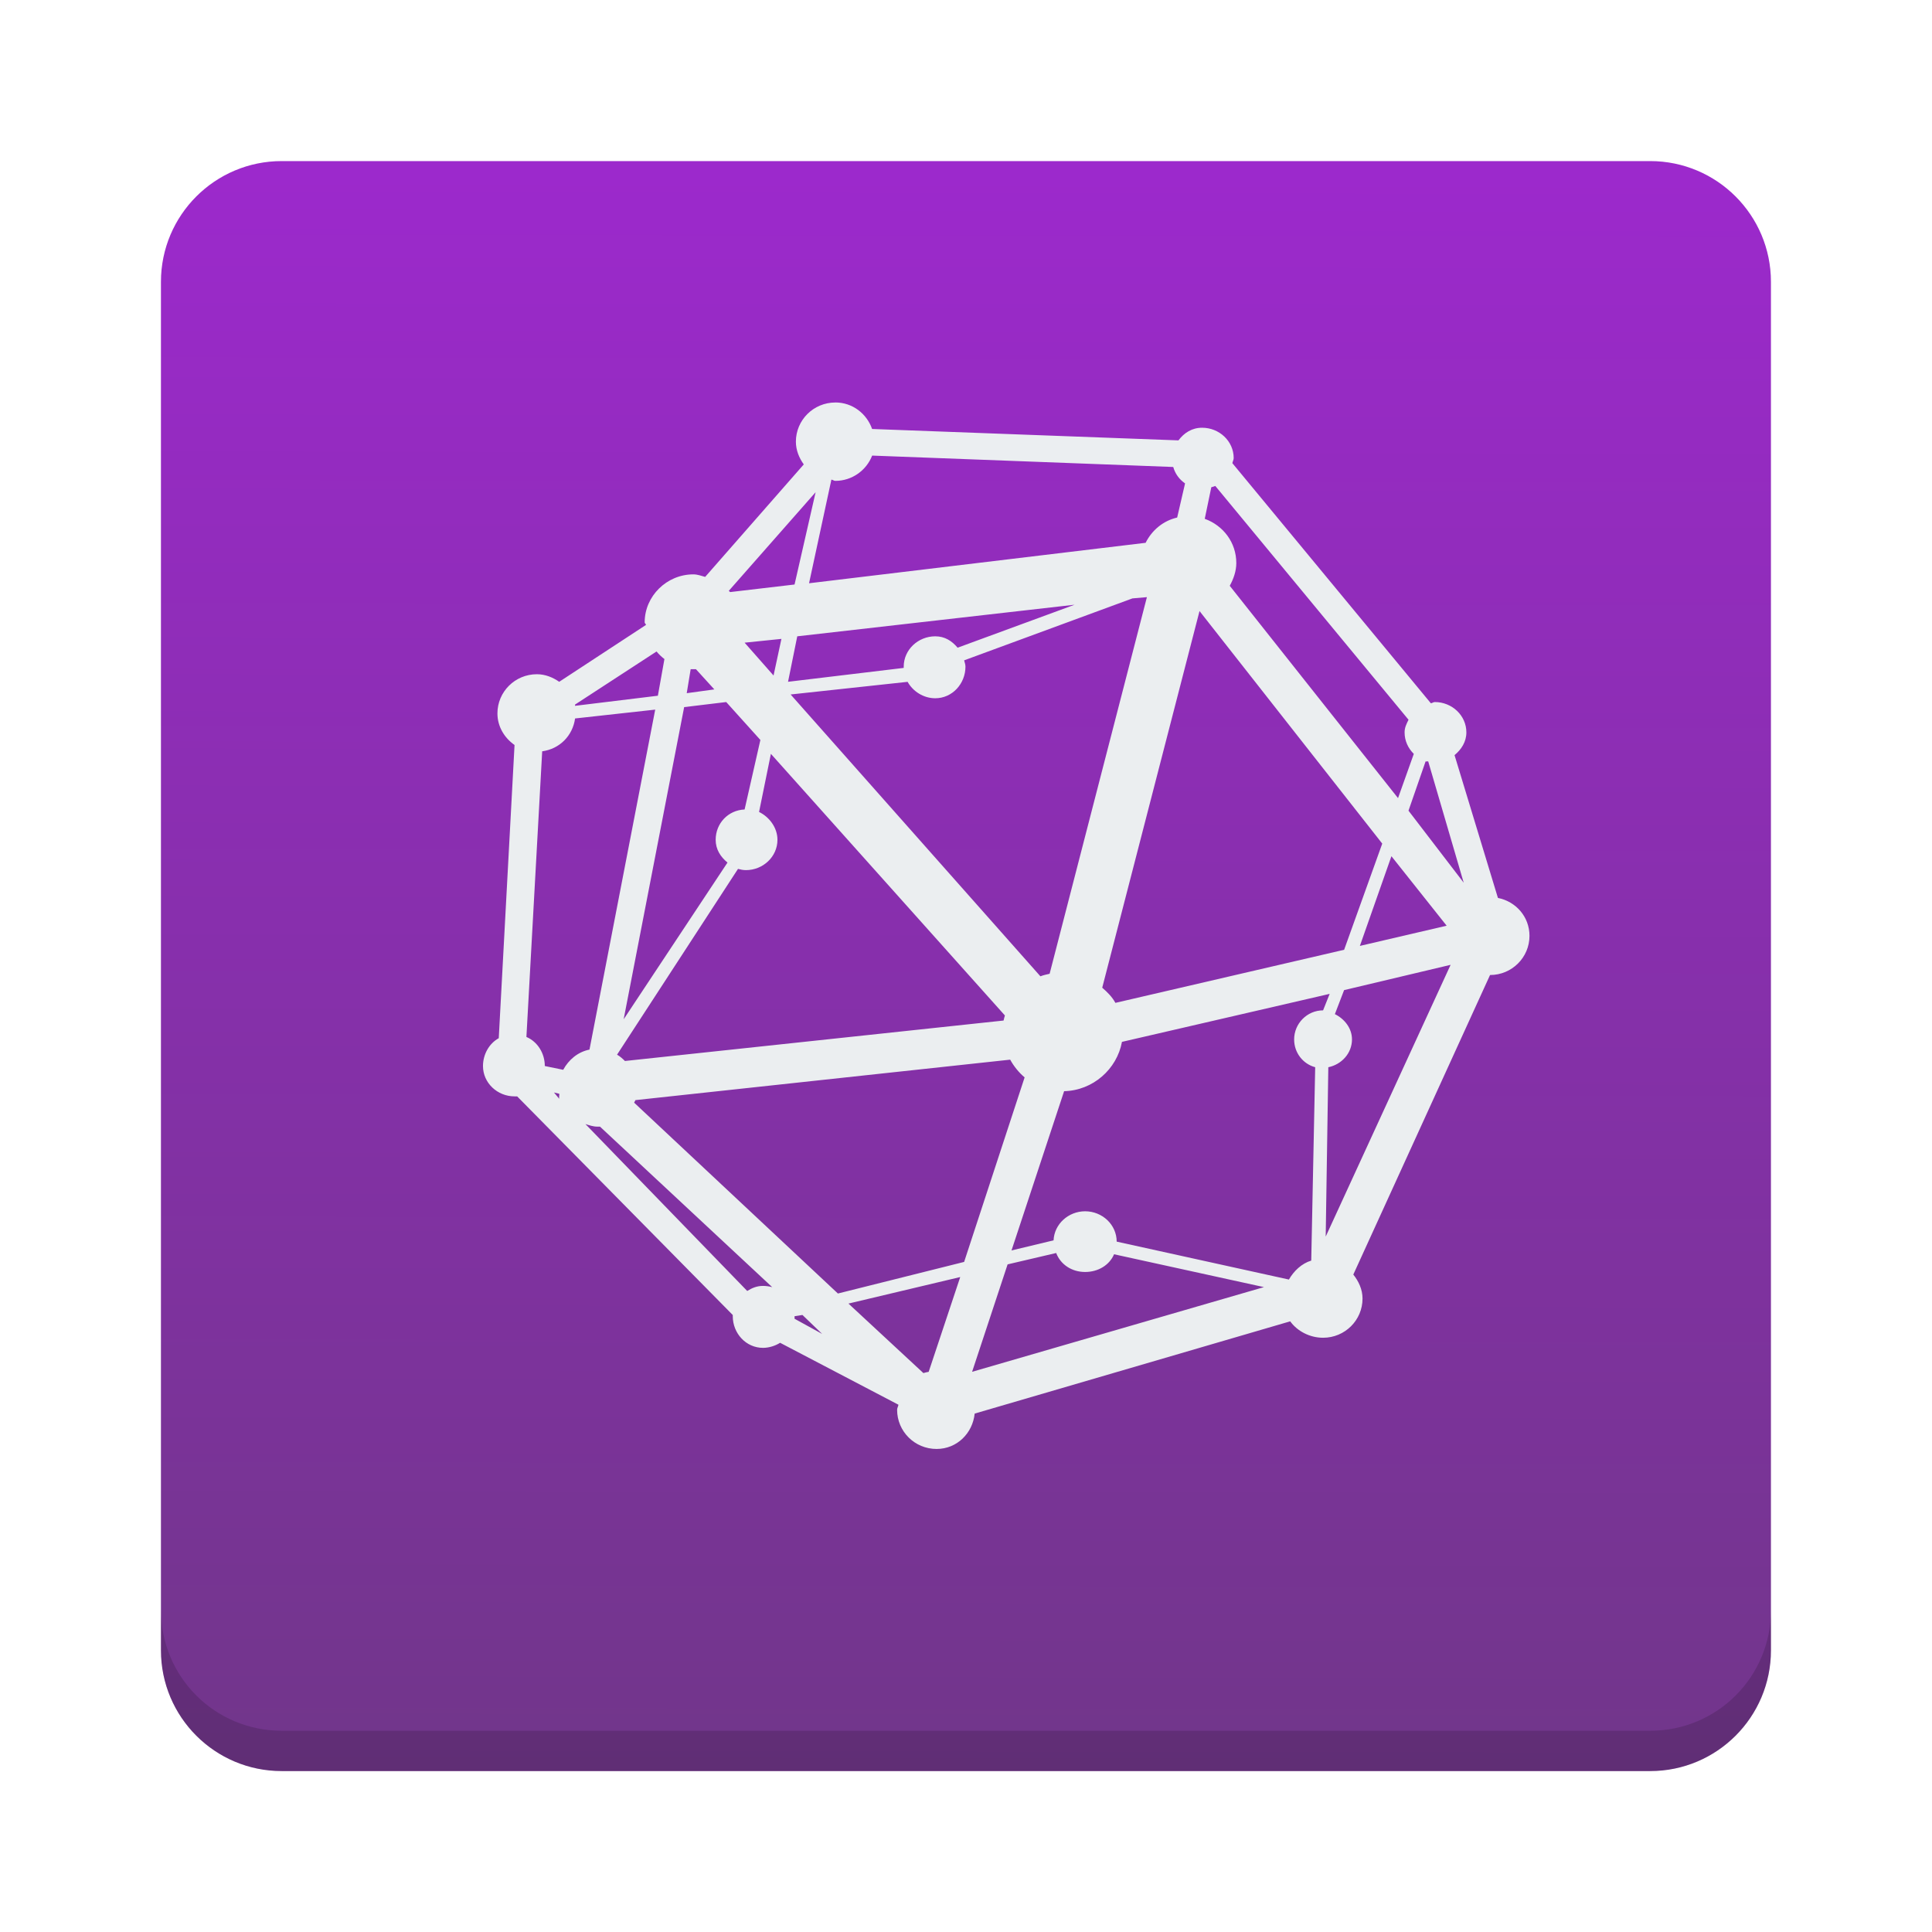
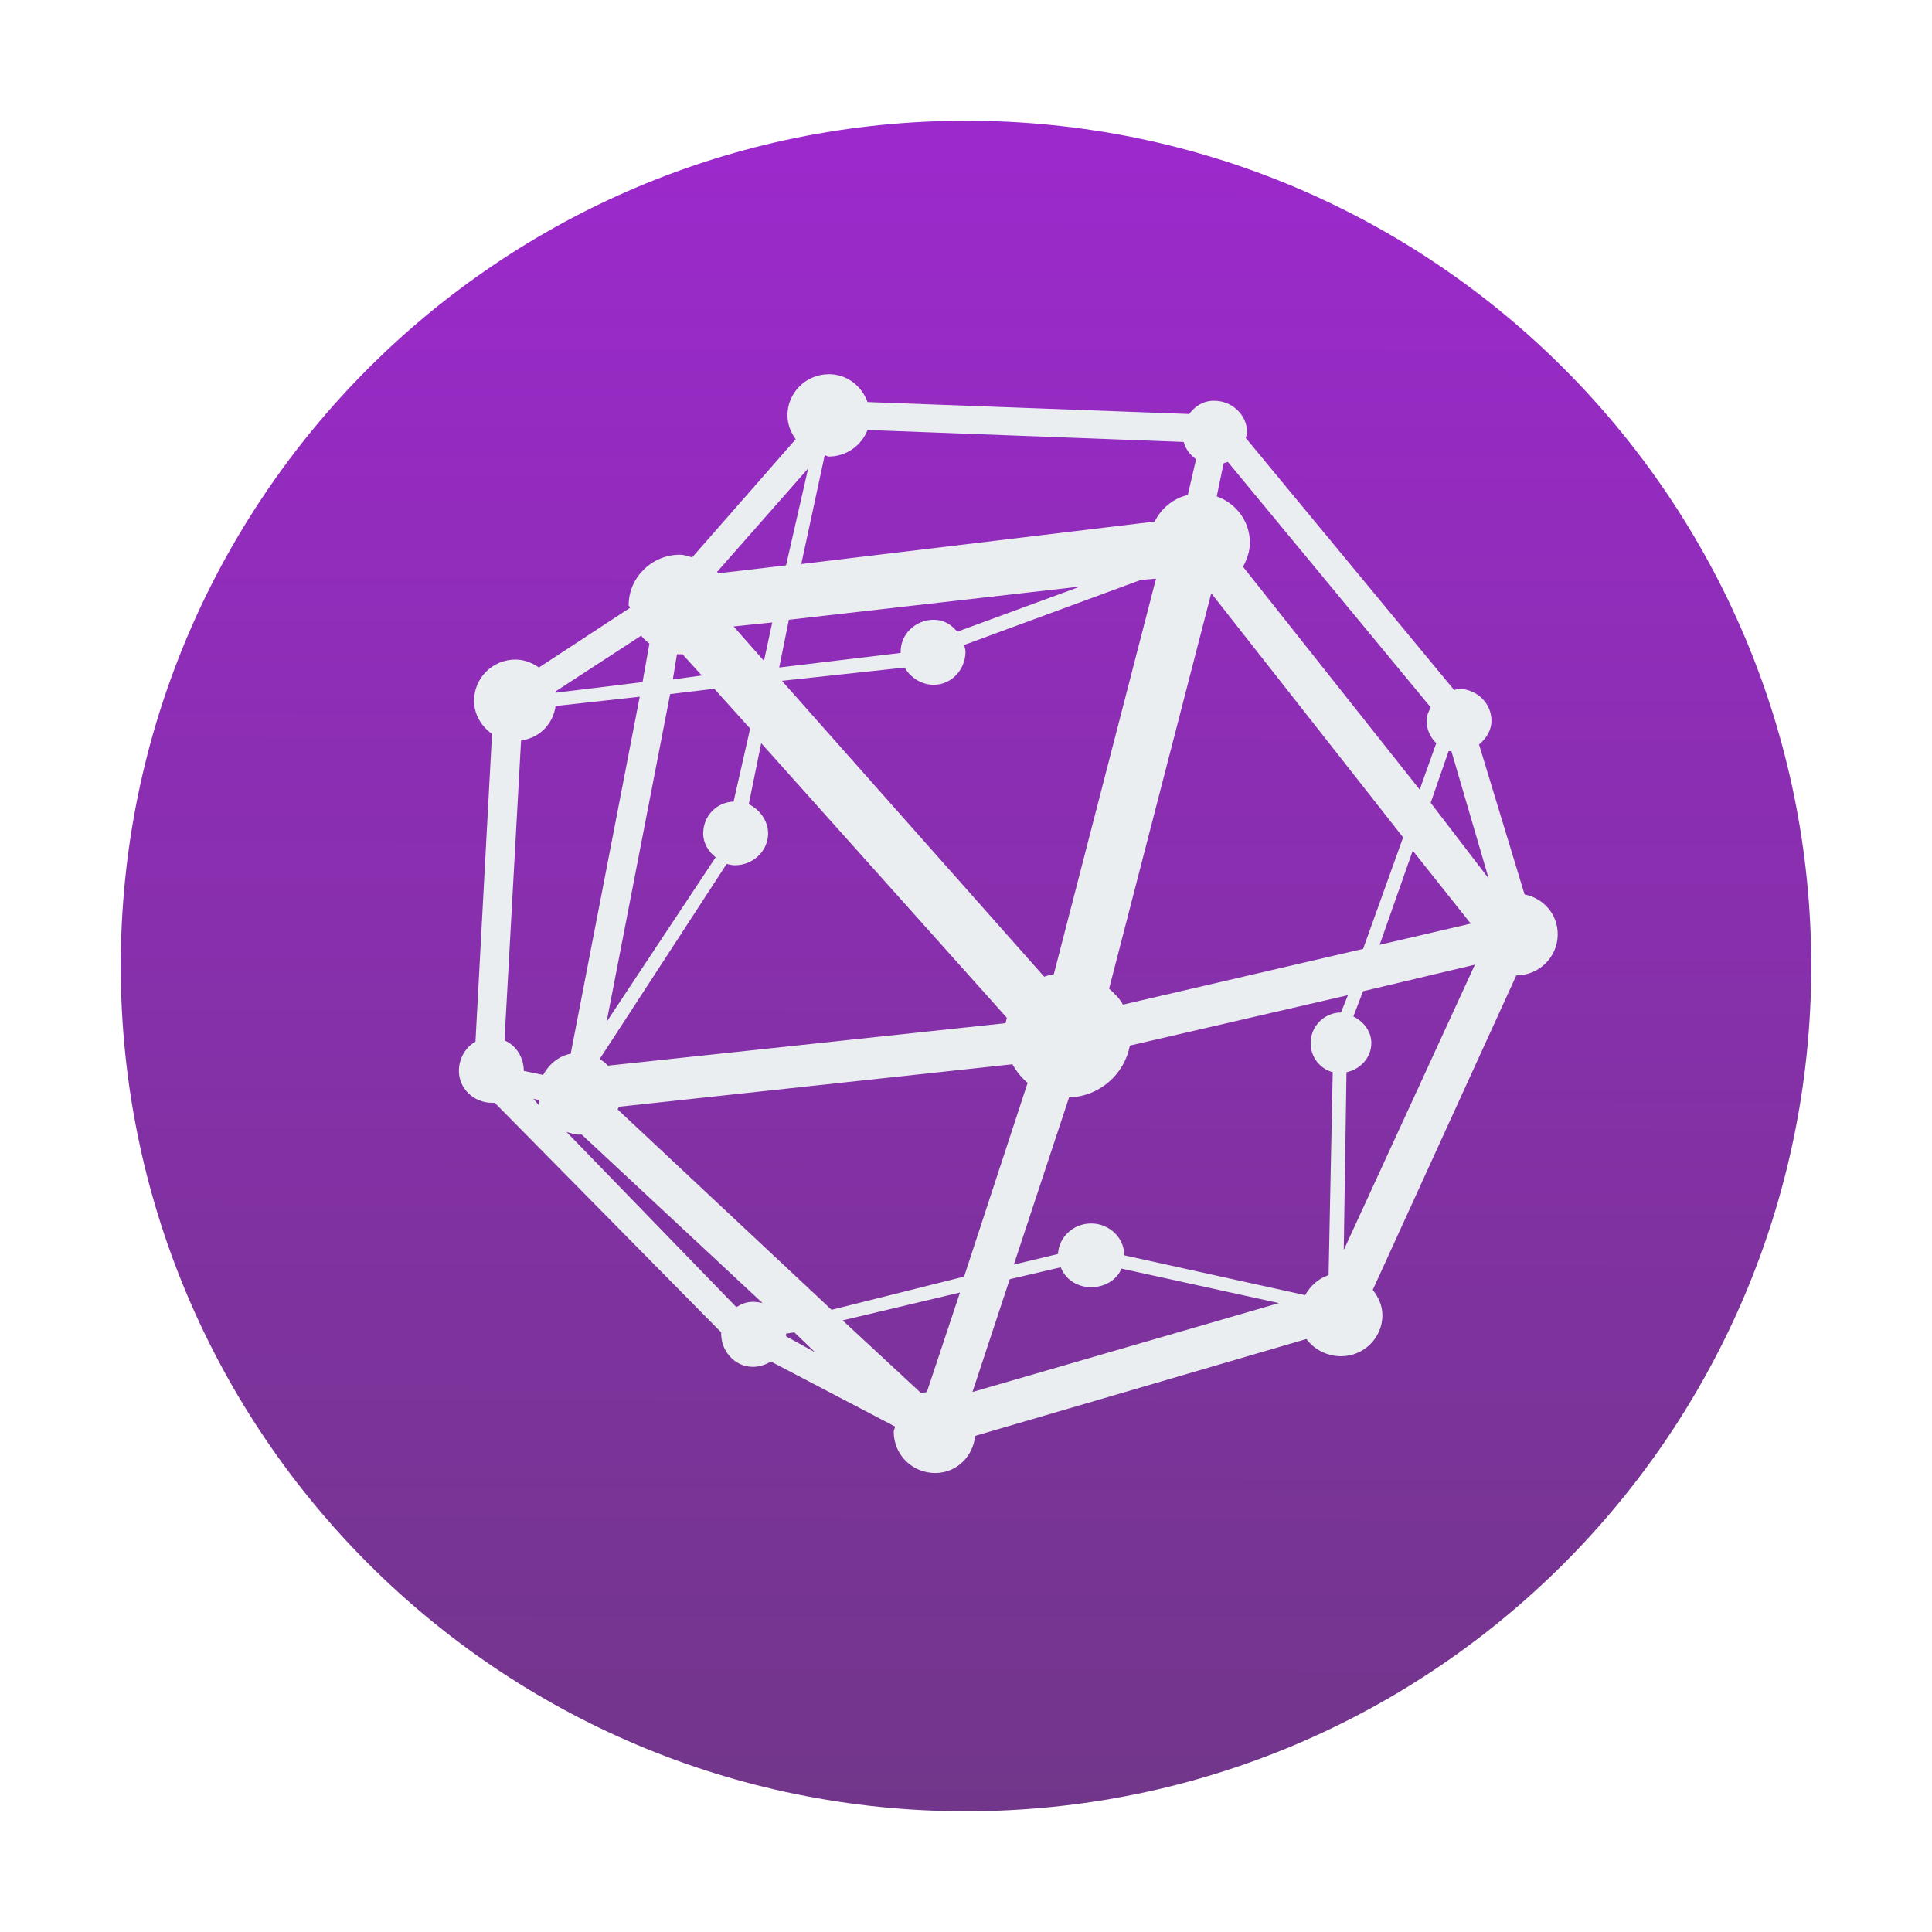
- <svg xmlns="http://www.w3.org/2000/svg" xmlns:xlink="http://www.w3.org/1999/xlink" width="48" height="48" version="1.1">
-   <defs>
-     <linearGradient gradientTransform="translate(-1.52e-6,1.52e-6)" xlink:href="#linearGradient3765" id="linearGradient4236" x1="407.626" y1="543.768" x2="407.687" y2="504.133" gradientUnits="userSpaceOnUse" />
+ <svg xmlns="http://www.w3.org/2000/svg" xmlns:xlink="http://www.w3.org/1999/xlink" width="48" height="48" version="1.1" id="svg18">
+   <defs id="defs8">
+     <linearGradient gradientTransform="translate(-1.52e-6)" xlink:href="#linearGradient3765" id="linearGradient4236" x1="407.626" y1="543.768" x2="407.687" y2="504.133" gradientUnits="userSpaceOnUse" />
    <linearGradient id="linearGradient3765">
-       <stop style="stop-color:#71368a;stop-opacity:1;" offset="0" />
-       <stop style="stop-color:#9c29cc;stop-opacity:1;" offset="1" />
+       <stop style="stop-color:#71368a;stop-opacity:1;" offset="0" id="stop3" />
+       <stop style="stop-color:#9c29cc;stop-opacity:1;" offset="1" id="stop5" />
    </linearGradient>
  </defs>
-   <g transform="translate(-384.5714,-499.798)">
-     <rect style="fill:url(#linearGradient4236);fill-opacity:1" width="40" height="40" x="388.57" y="503.8" ry="3" rx="3" />
-     <path style="opacity:0.15;fill:#000000;fill-opacity:1" d="m 388.571,539.798 0,1 c 0,1.662 1.338,3 3,3 l 34,0 c 1.662,0 3,-1.338 3,-3 l 0,-1 c 0,1.662 -1.338,3 -3,3 l -34,0 c -1.662,0 -3,-1.338 -3,-3 z" />
-     <path style="opacity:0.99;fill:#ecf0f1;fill-opacity:1;stroke:none" d="m 405.325,509.798 c -0.542,0 -0.98,0.436 -0.98,0.973 0,0.212 0.081,0.406 0.196,0.565 l -2.45,2.795 c -0.098,-0.026 -0.188,-0.063 -0.294,-0.063 -0.659,0 -1.209,0.539 -1.209,1.193 0,0.025 0.031,0.038 0.033,0.063 l -2.156,1.413 c -0.159,-0.11 -0.347,-0.188 -0.555,-0.188 -0.542,0 -0.98,0.436 -0.98,0.973 0,0.328 0.174,0.609 0.425,0.785 l -0.392,7.285 c -0.239,0.13 -0.392,0.402 -0.392,0.691 0,0.422 0.359,0.754 0.784,0.754 0.022,0 0.043,0.002 0.065,0 l 5.357,5.432 c -4.8e-4,0.011 0,0.02 0,0.031 0,0.422 0.326,0.785 0.751,0.785 0.151,0 0.306,-0.051 0.425,-0.126 l 2.94,1.539 c -0.006,0.044 -0.033,0.08 -0.033,0.126 0,0.538 0.438,0.973 0.98,0.973 0.507,0 0.896,-0.389 0.947,-0.879 l 7.839,-2.292 c 0.178,0.246 0.488,0.408 0.817,0.408 0.542,0 0.98,-0.436 0.98,-0.973 0,-0.227 -0.097,-0.431 -0.229,-0.597 l 3.397,-7.442 c 0.542,0 0.98,-0.436 0.98,-0.973 0,-0.472 -0.335,-0.853 -0.784,-0.942 l -1.078,-3.548 c 0.169,-0.14 0.294,-0.33 0.294,-0.565 0,-0.422 -0.359,-0.754 -0.784,-0.754 -0.036,0 -0.063,0.027 -0.098,0.031 l -4.932,-5.966 c 0.007,-0.041 0.033,-0.083 0.033,-0.126 0,-0.422 -0.359,-0.754 -0.784,-0.754 -0.253,0 -0.448,0.127 -0.588,0.314 l -7.611,-0.283 c -0.134,-0.38 -0.486,-0.659 -0.915,-0.659 z m 0.915,1.319 7.48,0.283 c 0.049,0.171 0.151,0.309 0.294,0.408 l -0.196,0.848 c -0.35,0.081 -0.628,0.316 -0.784,0.628 l -8.362,1.005 0.555,-2.575 c 0.037,0.004 0.06,0.031 0.098,0.031 0.417,0 0.773,-0.263 0.915,-0.628 z m 8.525,0.754 4.801,5.809 c -0.05,0.102 -0.098,0.193 -0.098,0.314 0,0.211 0.089,0.396 0.229,0.534 l -0.392,1.099 -4.181,-5.275 c 0.092,-0.168 0.163,-0.361 0.163,-0.565 0,-0.512 -0.326,-0.934 -0.784,-1.099 l 0.163,-0.785 c 0.034,-0.011 0.067,-0.016 0.098,-0.031 z m -9.93,0.157 -0.523,2.292 -1.601,0.188 c -0.009,-0.012 -0.023,-0.02 -0.033,-0.031 l 2.156,-2.449 z m 8.231,2.606 -2.417,9.357 c -0.076,0.017 -0.158,0.035 -0.229,0.063 l -6.206,-7.002 2.907,-0.314 c 0.131,0.237 0.395,0.408 0.686,0.408 0.425,0 0.751,-0.363 0.751,-0.785 0,-0.058 -0.02,-0.102 -0.033,-0.157 l 4.181,-1.539 0.359,-0.031 z m -1.796,0.188 -2.907,1.068 c -0.141,-0.168 -0.318,-0.283 -0.555,-0.283 -0.425,0 -0.784,0.332 -0.784,0.754 0,0.01 -3.9e-4,0.021 0,0.031 l -2.874,0.345 0.229,-1.13 6.892,-0.785 z m 3.103,0.157 4.54,5.778 -0.947,2.638 -5.683,1.319 c -0.084,-0.153 -0.196,-0.262 -0.327,-0.377 l 2.417,-9.357 z m -10.387,0.691 -0.196,0.911 -0.719,-0.816 0.915,-0.094 z m -3.103,0.314 c 0.058,0.07 0.124,0.133 0.196,0.188 l -0.163,0.911 -2.058,0.251 c -0.002,-0.01 0.002,-0.021 0,-0.031 l 2.025,-1.319 z m 0.849,0.44 c 0.022,0.001 0.043,0 0.065,0 0.022,0 0.043,0.001 0.065,0 l 0.457,0.502 -0.686,0.094 0.098,-0.597 z m 0.882,0.816 0.849,0.942 -0.392,1.727 c -0.409,0.018 -0.719,0.344 -0.719,0.754 0,0.238 0.122,0.425 0.294,0.565 l -2.58,3.894 1.503,-7.756 1.045,-0.126 z m -1.764,0.188 -1.633,8.447 c -0.29,0.058 -0.517,0.252 -0.653,0.502 l -0.457,-0.094 c 0,-0.316 -0.181,-0.606 -0.457,-0.722 l 0.392,-7.097 c 0.434,-0.059 0.757,-0.386 0.817,-0.816 l 1.992,-0.22 z m 2.874,1.099 5.814,6.5 c -0.011,0.041 -0.025,0.084 -0.033,0.126 l -9.407,1.005 c -0.061,-0.06 -0.121,-0.114 -0.196,-0.157 l 3.005,-4.616 c 0.064,0.017 0.126,0.031 0.196,0.031 0.425,0 0.784,-0.332 0.784,-0.754 0,-0.301 -0.202,-0.567 -0.457,-0.691 l 0.294,-1.444 z m 16.266,0.188 c 0.02,0.006 0.044,-0.005 0.065,0 l 0.882,3.014 -1.372,-1.79 0.425,-1.225 z m -0.849,2.355 1.372,1.727 -2.156,0.502 0.784,-2.229 z m 1.47,2.7 -3.103,6.751 0.065,-4.208 c 0.328,-0.067 0.588,-0.346 0.588,-0.691 0,-0.28 -0.188,-0.511 -0.425,-0.628 l 0.229,-0.597 2.646,-0.628 z m -3.005,0.722 -0.163,0.408 c -0.397,0 -0.719,0.328 -0.719,0.722 0,0.33 0.217,0.608 0.523,0.691 l -0.098,4.804 c -0.24,0.073 -0.433,0.259 -0.555,0.471 l -4.279,-0.942 c 0,-0.422 -0.359,-0.754 -0.784,-0.754 -0.414,0 -0.766,0.316 -0.784,0.722 l -1.045,0.251 1.307,-3.957 c 0.715,-0.016 1.313,-0.547 1.437,-1.225 l 5.161,-1.193 z m -7.937,1.633 c 0.09,0.164 0.216,0.321 0.359,0.44 l -1.503,4.585 -3.136,0.785 -5.063,-4.742 c 0.007,-0.019 0.026,-0.043 0.033,-0.063 l 9.309,-1.005 z m -11.334,0.816 0.131,0.031 c 0.006,0.039 -0.011,0.089 0,0.126 l -0.131,-0.157 z m 0.784,0.785 c 0.093,0.029 0.191,0.063 0.294,0.063 0.022,0 0.044,0.001 0.065,0 l 4.279,3.988 c -0.067,-0.019 -0.155,-0.031 -0.229,-0.031 -0.151,0 -0.273,0.051 -0.392,0.126 l -4.018,-4.145 z m 11.693,3.203 c 0.11,0.288 0.39,0.471 0.719,0.471 0.319,0 0.602,-0.166 0.719,-0.44 l 3.724,0.816 -7.251,2.104 0.882,-2.669 1.209,-0.283 z m -2.384,0.597 -0.784,2.355 c -0.043,0.008 -0.09,0.017 -0.131,0.031 l -1.862,-1.727 2.776,-0.659 z m -3.92,0.942 0.49,0.471 -0.686,-0.377 c 0.001,-0.02 0,-0.043 0,-0.063 l 0.196,-0.031 z" />
+   <g transform="matrix(1.05,0,0,1.05,-404.9985,-525.99)" id="g16">
+     <rect style="fill:url(#linearGradient4236);fill-opacity:1" width="40" height="40" x="388.57" y="503.8" ry="20" rx="20" id="rect10" />
+     <path style="opacity:0.99;fill:#ecf0f1;fill-opacity:1;stroke:none" d="m 405.325,509.798 c -0.542,0 -0.98,0.436 -0.98,0.973 0,0.212 0.081,0.406 0.196,0.565 l -2.45,2.795 c -0.098,-0.026 -0.188,-0.063 -0.294,-0.063 -0.659,0 -1.209,0.539 -1.209,1.193 0,0.025 0.031,0.038 0.033,0.063 l -2.156,1.413 c -0.159,-0.11 -0.347,-0.188 -0.555,-0.188 -0.542,0 -0.98,0.436 -0.98,0.973 0,0.328 0.174,0.609 0.425,0.785 l -0.392,7.285 c -0.239,0.13 -0.392,0.402 -0.392,0.691 0,0.422 0.359,0.754 0.784,0.754 0.022,0 0.043,0.002 0.065,0 l 5.357,5.432 c -4.8e-4,0.011 0,0.02 0,0.031 0,0.422 0.326,0.785 0.751,0.785 0.151,0 0.306,-0.051 0.425,-0.126 l 2.94,1.539 c -0.006,0.044 -0.033,0.08 -0.033,0.126 0,0.538 0.438,0.973 0.98,0.973 0.507,0 0.896,-0.389 0.947,-0.879 l 7.839,-2.292 c 0.178,0.246 0.488,0.408 0.817,0.408 0.542,0 0.98,-0.436 0.98,-0.973 0,-0.227 -0.097,-0.431 -0.229,-0.597 l 3.397,-7.442 c 0.542,0 0.98,-0.436 0.98,-0.973 0,-0.472 -0.335,-0.853 -0.784,-0.942 l -1.078,-3.548 c 0.169,-0.14 0.294,-0.33 0.294,-0.565 0,-0.422 -0.359,-0.754 -0.784,-0.754 -0.036,0 -0.063,0.027 -0.098,0.031 l -4.932,-5.966 c 0.007,-0.041 0.033,-0.083 0.033,-0.126 0,-0.422 -0.359,-0.754 -0.784,-0.754 -0.253,0 -0.448,0.127 -0.588,0.314 l -7.611,-0.283 c -0.134,-0.38 -0.486,-0.659 -0.915,-0.659 z m 0.915,1.319 7.48,0.283 c 0.049,0.171 0.151,0.309 0.294,0.408 l -0.196,0.848 c -0.35,0.081 -0.628,0.316 -0.784,0.628 l -8.362,1.005 0.555,-2.575 c 0.037,0.004 0.06,0.031 0.098,0.031 0.417,0 0.773,-0.263 0.915,-0.628 z m 8.525,0.754 4.801,5.809 c -0.05,0.102 -0.098,0.193 -0.098,0.314 0,0.211 0.089,0.396 0.229,0.534 l -0.392,1.099 -4.181,-5.275 c 0.092,-0.168 0.163,-0.361 0.163,-0.565 0,-0.512 -0.326,-0.934 -0.784,-1.099 l 0.163,-0.785 c 0.034,-0.011 0.067,-0.016 0.098,-0.031 z m -9.93,0.157 -0.523,2.292 -1.601,0.188 c -0.009,-0.012 -0.023,-0.02 -0.033,-0.031 l 2.156,-2.449 z m 8.231,2.606 -2.417,9.357 c -0.076,0.017 -0.158,0.035 -0.229,0.063 l -6.206,-7.002 2.907,-0.314 c 0.131,0.237 0.395,0.408 0.686,0.408 0.425,0 0.751,-0.363 0.751,-0.785 0,-0.058 -0.02,-0.102 -0.033,-0.157 l 4.181,-1.539 0.359,-0.031 z m -1.796,0.188 -2.907,1.068 c -0.141,-0.168 -0.318,-0.283 -0.555,-0.283 -0.425,0 -0.784,0.332 -0.784,0.754 0,0.01 -3.9e-4,0.021 0,0.031 l -2.874,0.345 0.229,-1.13 6.892,-0.785 z m 3.103,0.157 4.54,5.778 -0.947,2.638 -5.683,1.319 c -0.084,-0.153 -0.196,-0.262 -0.327,-0.377 z m -10.387,0.691 -0.196,0.911 -0.719,-0.816 0.915,-0.094 z m -3.103,0.314 c 0.058,0.07 0.124,0.133 0.196,0.188 l -0.163,0.911 -2.058,0.251 c -0.002,-0.01 0.002,-0.021 0,-0.031 z m 0.849,0.44 c 0.022,0.001 0.043,0 0.065,0 0.022,0 0.043,0.001 0.065,0 l 0.457,0.502 -0.686,0.094 0.098,-0.597 z m 0.882,0.816 0.849,0.942 -0.392,1.727 c -0.409,0.018 -0.719,0.344 -0.719,0.754 0,0.238 0.122,0.425 0.294,0.565 l -2.58,3.894 1.503,-7.756 z m -1.764,0.188 -1.633,8.447 c -0.29,0.058 -0.517,0.252 -0.653,0.502 l -0.457,-0.094 c 0,-0.316 -0.181,-0.606 -0.457,-0.722 l 0.392,-7.097 c 0.434,-0.059 0.757,-0.386 0.817,-0.816 l 1.992,-0.22 z m 2.874,1.099 5.814,6.5 c -0.011,0.041 -0.025,0.084 -0.033,0.126 l -9.407,1.005 c -0.061,-0.06 -0.121,-0.114 -0.196,-0.157 l 3.005,-4.616 c 0.064,0.017 0.126,0.031 0.196,0.031 0.425,0 0.784,-0.332 0.784,-0.754 0,-0.301 -0.202,-0.567 -0.457,-0.691 l 0.294,-1.444 z m 16.266,0.188 c 0.02,0.006 0.044,-0.005 0.065,0 l 0.882,3.014 -1.372,-1.79 0.425,-1.225 z m -0.849,2.355 1.372,1.727 -2.156,0.502 z m 1.47,2.7 -3.103,6.751 0.065,-4.208 c 0.328,-0.067 0.588,-0.346 0.588,-0.691 0,-0.28 -0.188,-0.511 -0.425,-0.628 l 0.229,-0.597 2.646,-0.628 z m -3.005,0.722 -0.163,0.408 c -0.397,0 -0.719,0.328 -0.719,0.722 0,0.33 0.217,0.608 0.523,0.691 l -0.098,4.804 c -0.24,0.073 -0.433,0.259 -0.555,0.471 l -4.279,-0.942 c 0,-0.422 -0.359,-0.754 -0.784,-0.754 -0.414,0 -0.766,0.316 -0.784,0.722 l -1.045,0.251 1.307,-3.957 c 0.715,-0.016 1.313,-0.547 1.437,-1.225 l 5.161,-1.193 z m -7.937,1.633 c 0.09,0.164 0.216,0.321 0.359,0.44 l -1.503,4.585 -3.136,0.785 -5.063,-4.742 c 0.007,-0.019 0.026,-0.043 0.033,-0.063 l 9.309,-1.005 z m -11.334,0.816 0.131,0.031 c 0.006,0.039 -0.011,0.089 0,0.126 l -0.131,-0.157 z m 0.784,0.785 c 0.093,0.029 0.191,0.063 0.294,0.063 0.022,0 0.044,10e-4 0.065,0 l 4.279,3.988 c -0.067,-0.019 -0.155,-0.031 -0.229,-0.031 -0.151,0 -0.273,0.051 -0.392,0.126 l -4.018,-4.145 z m 11.693,3.203 c 0.11,0.288 0.39,0.471 0.719,0.471 0.319,0 0.602,-0.166 0.719,-0.44 l 3.724,0.816 -7.251,2.104 0.882,-2.669 z m -2.384,0.597 -0.784,2.355 c -0.043,0.008 -0.09,0.017 -0.131,0.031 l -1.862,-1.727 z m -3.92,0.942 0.49,0.471 -0.686,-0.377 c 0.001,-0.02 0,-0.043 0,-0.063 z" id="path14" />
  </g>
</svg>
